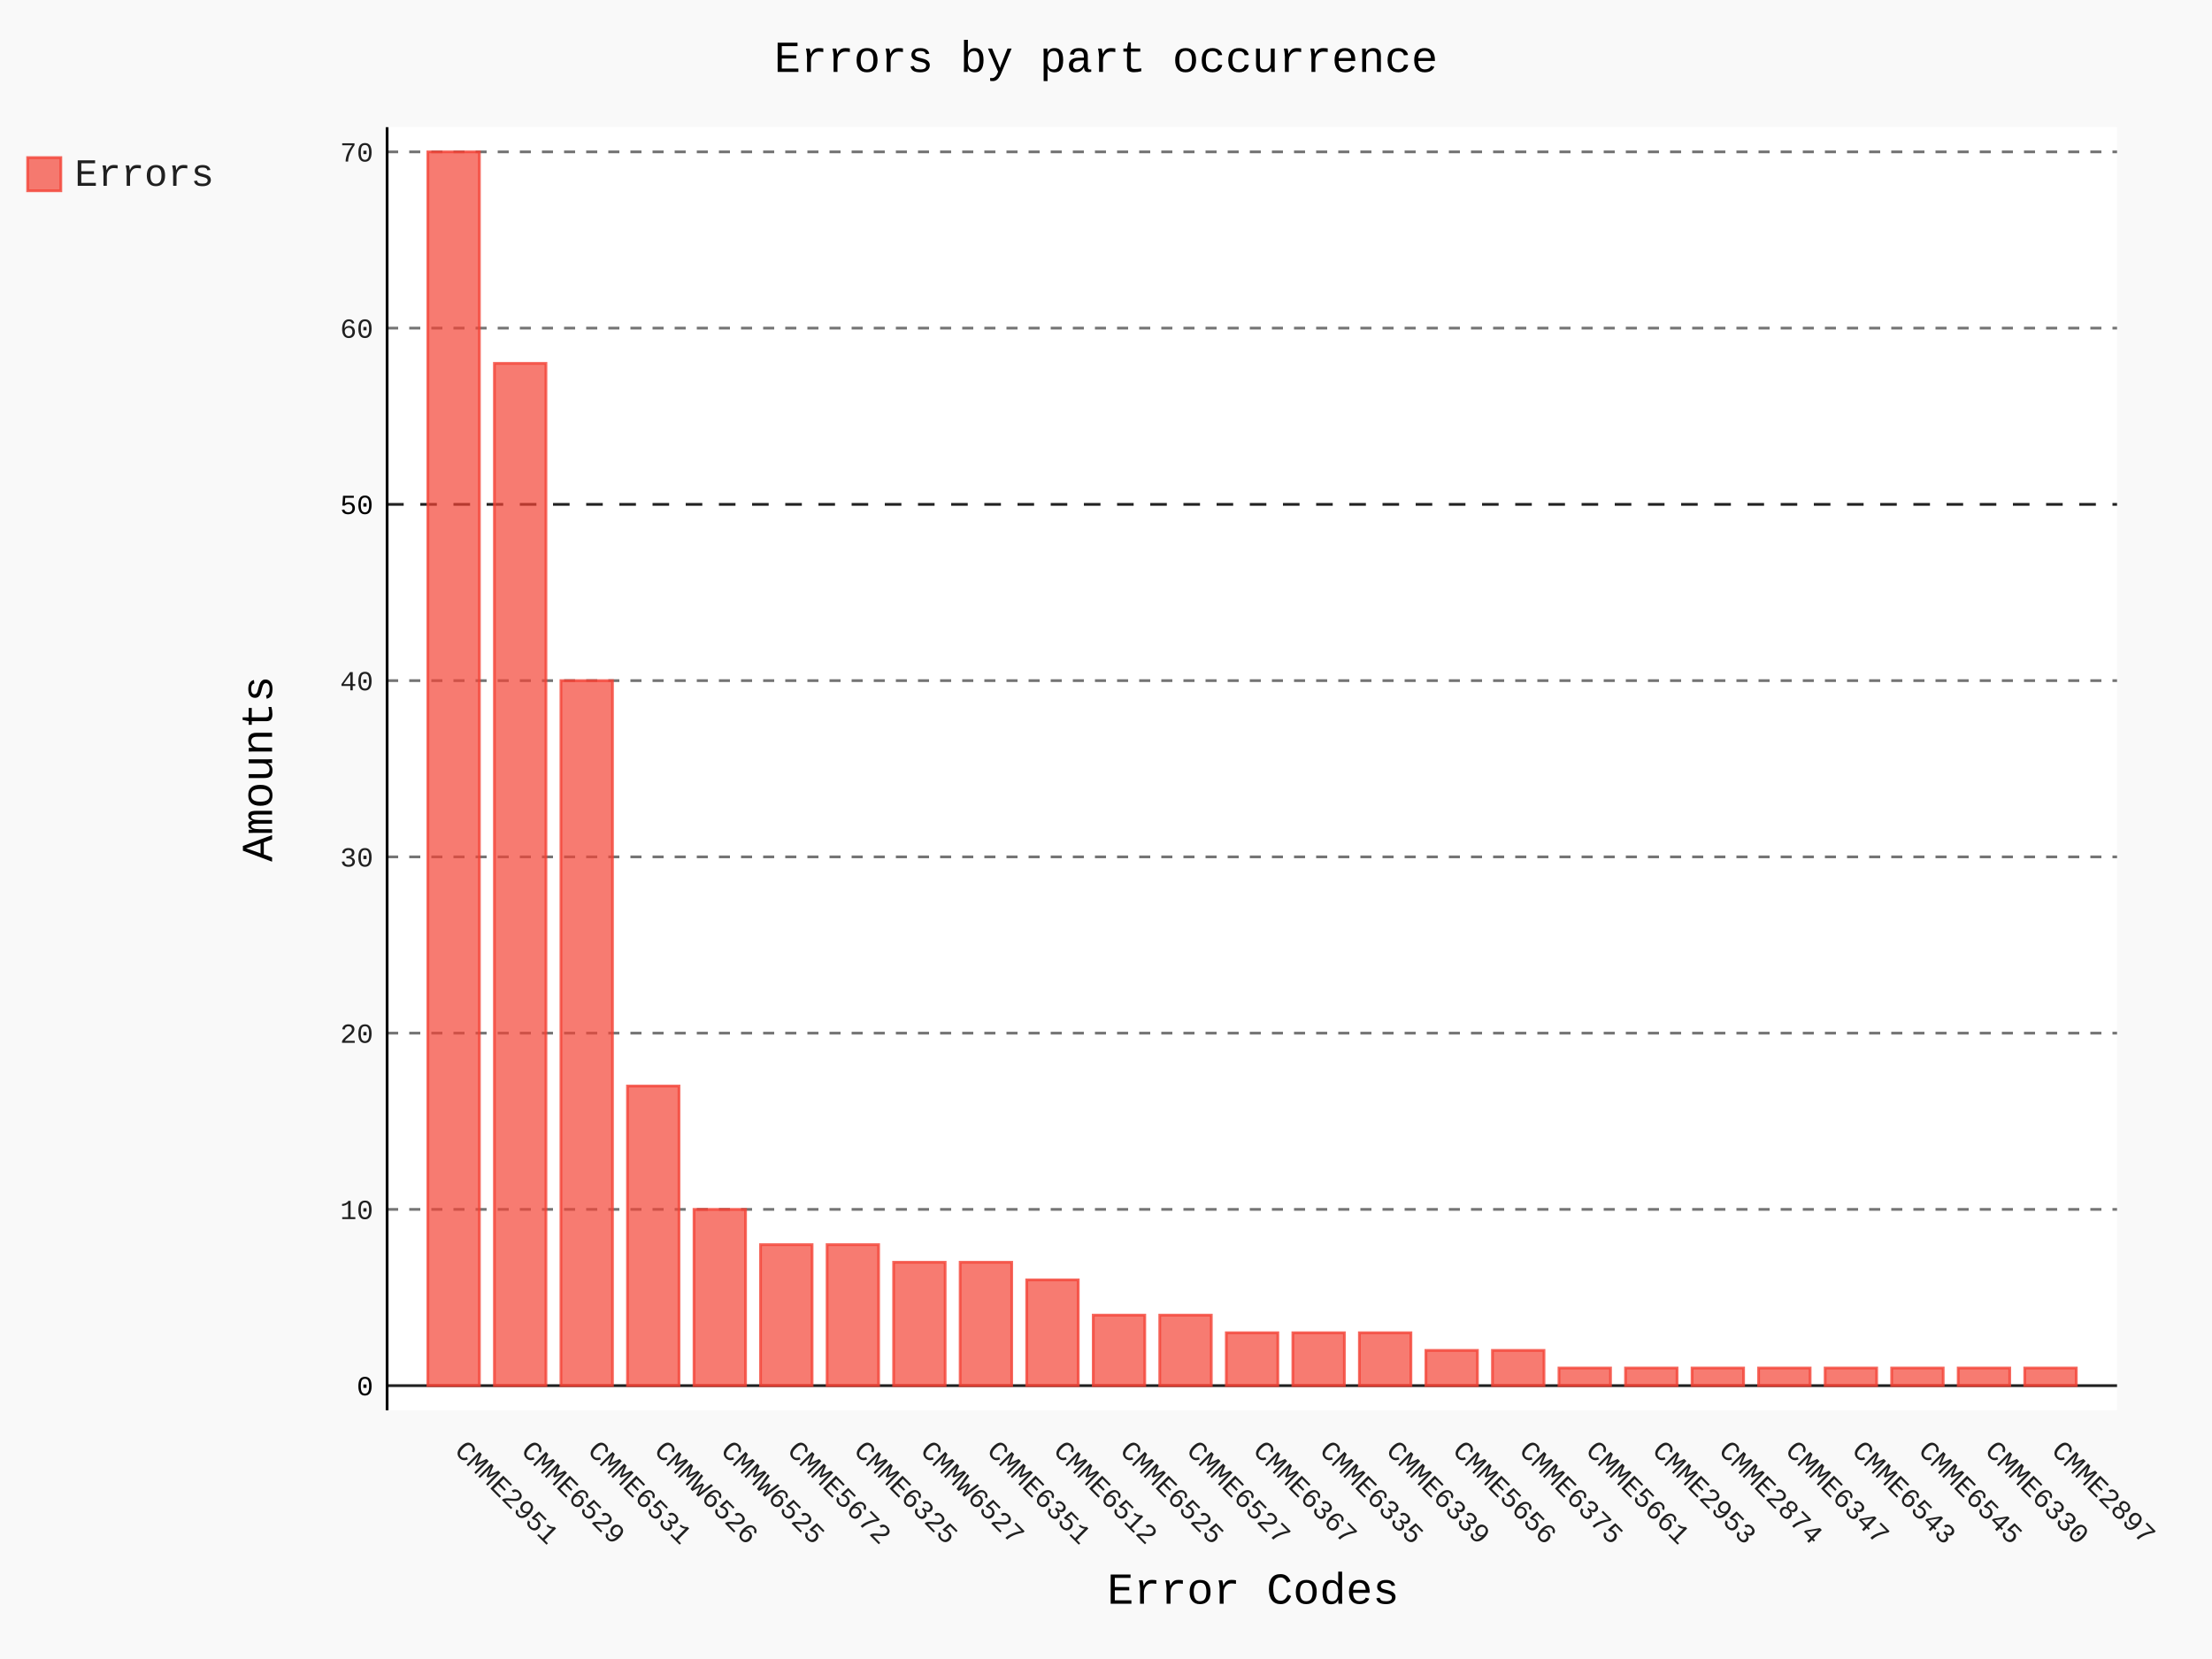
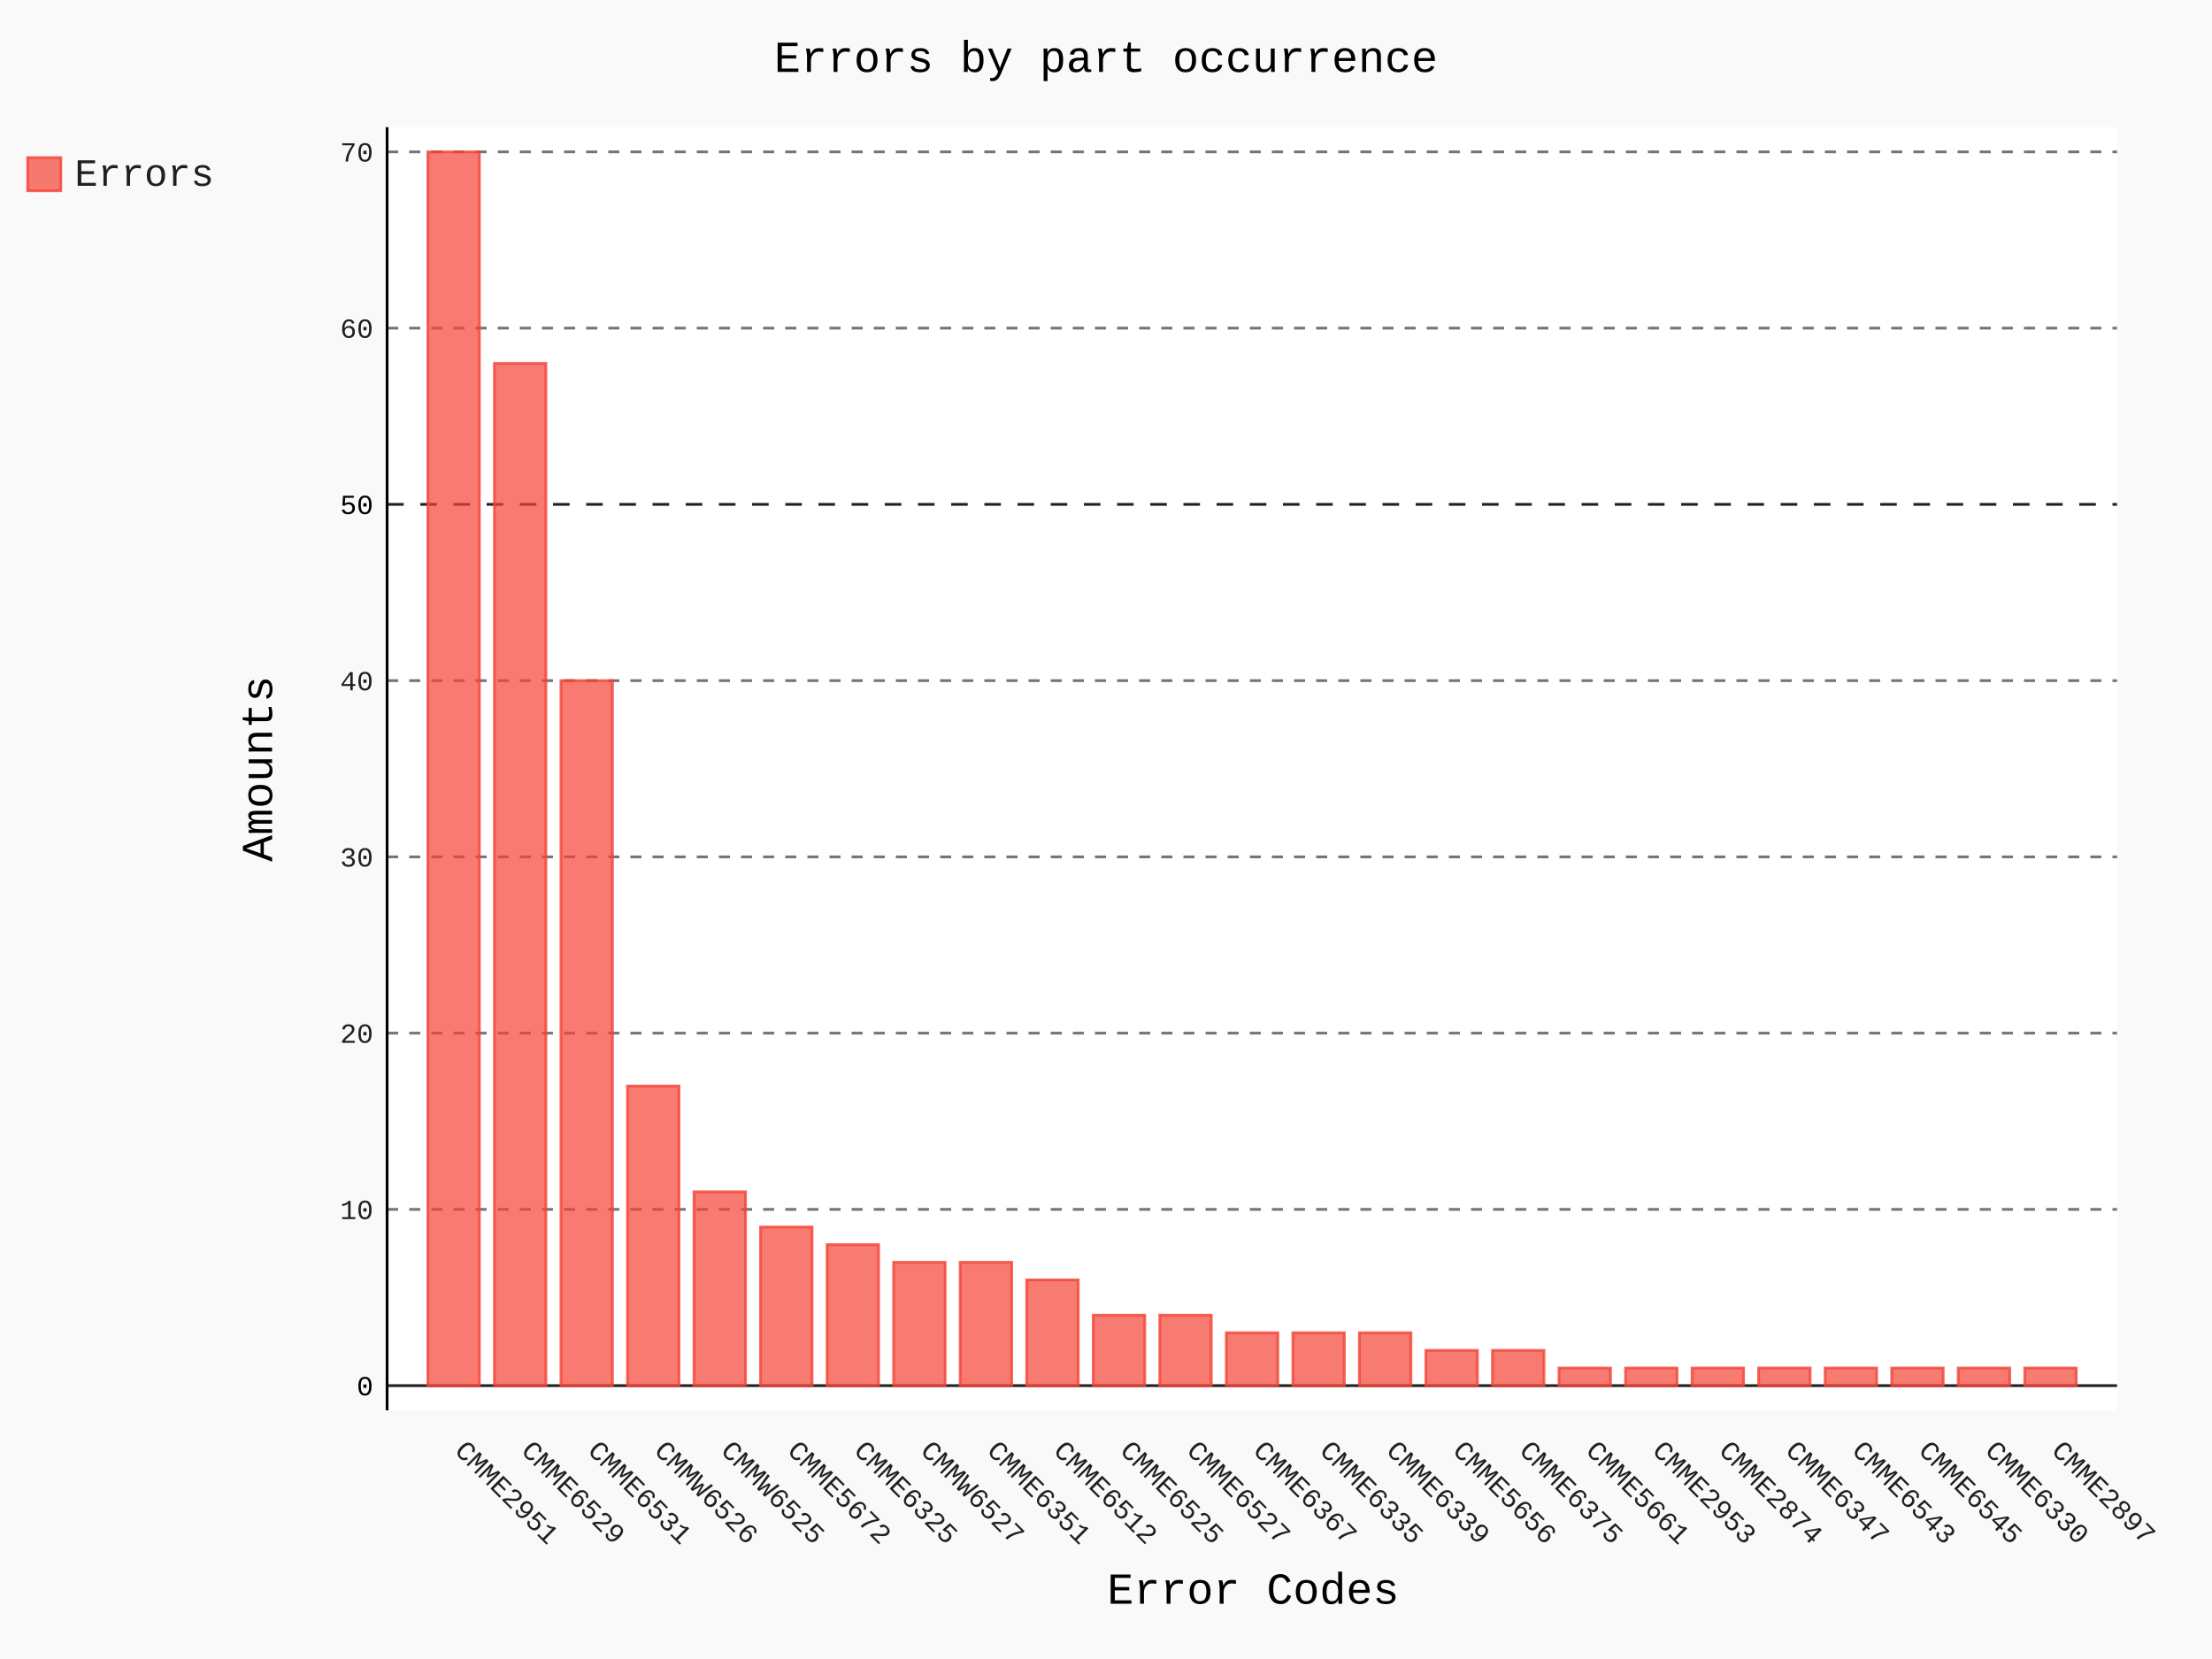
- <svg xmlns="http://www.w3.org/2000/svg" id="chart-d1a4506b-17d6-4789-88aa-86b984dab806" class="pygal-chart" viewBox="0 0 800 600">
+ <svg xmlns="http://www.w3.org/2000/svg" id="chart-32ee84de-b7f4-4480-b614-952046ca1046" class="pygal-chart" viewBox="0 0 800 600">
  <defs>
-     <style type="text/css">#chart-d1a4506b-17d6-4789-88aa-86b984dab806{-webkit-user-select:none;-webkit-font-smoothing:antialiased;font-family:Consolas,"Liberation Mono",Menlo,Courier,monospace}#chart-d1a4506b-17d6-4789-88aa-86b984dab806 .title{font-family:Consolas,"Liberation Mono",Menlo,Courier,monospace;font-size:16px}#chart-d1a4506b-17d6-4789-88aa-86b984dab806 .legends .legend text{font-family:Consolas,"Liberation Mono",Menlo,Courier,monospace;font-size:14px}#chart-d1a4506b-17d6-4789-88aa-86b984dab806 .axis text{font-family:Consolas,"Liberation Mono",Menlo,Courier,monospace;font-size:10px}#chart-d1a4506b-17d6-4789-88aa-86b984dab806 .axis text.major{font-family:Consolas,"Liberation Mono",Menlo,Courier,monospace;font-size:10px}#chart-d1a4506b-17d6-4789-88aa-86b984dab806 .text-overlay text.value{font-family:Consolas,"Liberation Mono",Menlo,Courier,monospace;font-size:16px}#chart-d1a4506b-17d6-4789-88aa-86b984dab806 .text-overlay text.label{font-family:Consolas,"Liberation Mono",Menlo,Courier,monospace;font-size:10px}#chart-d1a4506b-17d6-4789-88aa-86b984dab806 .tooltip{font-family:Consolas,"Liberation Mono",Menlo,Courier,monospace;font-size:14px}#chart-d1a4506b-17d6-4789-88aa-86b984dab806 text.no_data{font-family:Consolas,"Liberation Mono",Menlo,Courier,monospace;font-size:64px}
- #chart-d1a4506b-17d6-4789-88aa-86b984dab806{background-color:rgba(249,249,249,1)}#chart-d1a4506b-17d6-4789-88aa-86b984dab806 path,#chart-d1a4506b-17d6-4789-88aa-86b984dab806 line,#chart-d1a4506b-17d6-4789-88aa-86b984dab806 rect,#chart-d1a4506b-17d6-4789-88aa-86b984dab806 circle{-webkit-transition:150ms;-moz-transition:150ms;transition:150ms}#chart-d1a4506b-17d6-4789-88aa-86b984dab806 .graph &gt; .background{fill:rgba(249,249,249,1)}#chart-d1a4506b-17d6-4789-88aa-86b984dab806 .plot &gt; .background{fill:rgba(255,255,255,1)}#chart-d1a4506b-17d6-4789-88aa-86b984dab806 .graph{fill:rgba(0,0,0,.87)}#chart-d1a4506b-17d6-4789-88aa-86b984dab806 text.no_data{fill:rgba(0,0,0,1)}#chart-d1a4506b-17d6-4789-88aa-86b984dab806 .title{fill:rgba(0,0,0,1)}#chart-d1a4506b-17d6-4789-88aa-86b984dab806 .legends .legend text{fill:rgba(0,0,0,.87)}#chart-d1a4506b-17d6-4789-88aa-86b984dab806 .legends .legend:hover text{fill:rgba(0,0,0,1)}#chart-d1a4506b-17d6-4789-88aa-86b984dab806 .axis .line{stroke:rgba(0,0,0,1)}#chart-d1a4506b-17d6-4789-88aa-86b984dab806 .axis .guide.line{stroke:rgba(0,0,0,.54)}#chart-d1a4506b-17d6-4789-88aa-86b984dab806 .axis .major.line{stroke:rgba(0,0,0,.87)}#chart-d1a4506b-17d6-4789-88aa-86b984dab806 .axis text.major{fill:rgba(0,0,0,1)}#chart-d1a4506b-17d6-4789-88aa-86b984dab806 .axis.y .guides:hover .guide.line,#chart-d1a4506b-17d6-4789-88aa-86b984dab806 .line-graph .axis.x .guides:hover .guide.line,#chart-d1a4506b-17d6-4789-88aa-86b984dab806 .stackedline-graph .axis.x .guides:hover .guide.line,#chart-d1a4506b-17d6-4789-88aa-86b984dab806 .xy-graph .axis.x .guides:hover .guide.line{stroke:rgba(0,0,0,1)}#chart-d1a4506b-17d6-4789-88aa-86b984dab806 .axis .guides:hover text{fill:rgba(0,0,0,1)}#chart-d1a4506b-17d6-4789-88aa-86b984dab806 .reactive{fill-opacity:.7;stroke-opacity:.8}#chart-d1a4506b-17d6-4789-88aa-86b984dab806 .ci{stroke:rgba(0,0,0,.87)}#chart-d1a4506b-17d6-4789-88aa-86b984dab806 .reactive.active,#chart-d1a4506b-17d6-4789-88aa-86b984dab806 .active .reactive{fill-opacity:.8;stroke-opacity:.9;stroke-width:4}#chart-d1a4506b-17d6-4789-88aa-86b984dab806 .ci .reactive.active{stroke-width:1.5}#chart-d1a4506b-17d6-4789-88aa-86b984dab806 .series text{fill:rgba(0,0,0,1)}#chart-d1a4506b-17d6-4789-88aa-86b984dab806 .tooltip rect{fill:rgba(255,255,255,1);stroke:rgba(0,0,0,1);-webkit-transition:opacity 150ms;-moz-transition:opacity 150ms;transition:opacity 150ms}#chart-d1a4506b-17d6-4789-88aa-86b984dab806 .tooltip .label{fill:rgba(0,0,0,.87)}#chart-d1a4506b-17d6-4789-88aa-86b984dab806 .tooltip .label{fill:rgba(0,0,0,.87)}#chart-d1a4506b-17d6-4789-88aa-86b984dab806 .tooltip .legend{font-size:.8em;fill:rgba(0,0,0,.54)}#chart-d1a4506b-17d6-4789-88aa-86b984dab806 .tooltip .x_label{font-size:.6em;fill:rgba(0,0,0,1)}#chart-d1a4506b-17d6-4789-88aa-86b984dab806 .tooltip .xlink{font-size:.5em;text-decoration:underline}#chart-d1a4506b-17d6-4789-88aa-86b984dab806 .tooltip .value{font-size:1.5em}#chart-d1a4506b-17d6-4789-88aa-86b984dab806 .bound{font-size:.5em}#chart-d1a4506b-17d6-4789-88aa-86b984dab806 .max-value{font-size:.75em;fill:rgba(0,0,0,.54)}#chart-d1a4506b-17d6-4789-88aa-86b984dab806 .map-element{fill:rgba(255,255,255,1);stroke:rgba(0,0,0,.54) !important}#chart-d1a4506b-17d6-4789-88aa-86b984dab806 .map-element .reactive{fill-opacity:inherit;stroke-opacity:inherit}#chart-d1a4506b-17d6-4789-88aa-86b984dab806 .color-0,#chart-d1a4506b-17d6-4789-88aa-86b984dab806 .color-0 a:visited{stroke:#F44336;fill:#F44336}#chart-d1a4506b-17d6-4789-88aa-86b984dab806 .text-overlay .color-0 text{fill:black}
- #chart-d1a4506b-17d6-4789-88aa-86b984dab806 text.no_data{text-anchor:middle}#chart-d1a4506b-17d6-4789-88aa-86b984dab806 .guide.line{fill:none}#chart-d1a4506b-17d6-4789-88aa-86b984dab806 .centered{text-anchor:middle}#chart-d1a4506b-17d6-4789-88aa-86b984dab806 .title{text-anchor:middle}#chart-d1a4506b-17d6-4789-88aa-86b984dab806 .legends .legend text{fill-opacity:1}#chart-d1a4506b-17d6-4789-88aa-86b984dab806 .axis.x text{text-anchor:middle}#chart-d1a4506b-17d6-4789-88aa-86b984dab806 .axis.x:not(.web) text[transform]{text-anchor:start}#chart-d1a4506b-17d6-4789-88aa-86b984dab806 .axis.x:not(.web) text[transform].backwards{text-anchor:end}#chart-d1a4506b-17d6-4789-88aa-86b984dab806 .axis.y text{text-anchor:end}#chart-d1a4506b-17d6-4789-88aa-86b984dab806 .axis.y text[transform].backwards{text-anchor:start}#chart-d1a4506b-17d6-4789-88aa-86b984dab806 .axis.y2 text{text-anchor:start}#chart-d1a4506b-17d6-4789-88aa-86b984dab806 .axis.y2 text[transform].backwards{text-anchor:end}#chart-d1a4506b-17d6-4789-88aa-86b984dab806 .axis .guide.line{stroke-dasharray:4,4}#chart-d1a4506b-17d6-4789-88aa-86b984dab806 .axis .major.guide.line{stroke-dasharray:6,6}#chart-d1a4506b-17d6-4789-88aa-86b984dab806 .horizontal .axis.y .guide.line,#chart-d1a4506b-17d6-4789-88aa-86b984dab806 .horizontal .axis.y2 .guide.line,#chart-d1a4506b-17d6-4789-88aa-86b984dab806 .vertical .axis.x .guide.line{opacity:0}#chart-d1a4506b-17d6-4789-88aa-86b984dab806 .horizontal .axis.always_show .guide.line,#chart-d1a4506b-17d6-4789-88aa-86b984dab806 .vertical .axis.always_show .guide.line{opacity:1 !important}#chart-d1a4506b-17d6-4789-88aa-86b984dab806 .axis.y .guides:hover .guide.line,#chart-d1a4506b-17d6-4789-88aa-86b984dab806 .axis.y2 .guides:hover .guide.line,#chart-d1a4506b-17d6-4789-88aa-86b984dab806 .axis.x .guides:hover .guide.line{opacity:1}#chart-d1a4506b-17d6-4789-88aa-86b984dab806 .axis .guides:hover text{opacity:1}#chart-d1a4506b-17d6-4789-88aa-86b984dab806 .nofill{fill:none}#chart-d1a4506b-17d6-4789-88aa-86b984dab806 .subtle-fill{fill-opacity:.2}#chart-d1a4506b-17d6-4789-88aa-86b984dab806 .dot{stroke-width:1px;fill-opacity:1}#chart-d1a4506b-17d6-4789-88aa-86b984dab806 .dot.active{stroke-width:5px}#chart-d1a4506b-17d6-4789-88aa-86b984dab806 .dot.negative{fill:transparent}#chart-d1a4506b-17d6-4789-88aa-86b984dab806 text,#chart-d1a4506b-17d6-4789-88aa-86b984dab806 tspan{stroke:none !important}#chart-d1a4506b-17d6-4789-88aa-86b984dab806 .series text.active{opacity:1}#chart-d1a4506b-17d6-4789-88aa-86b984dab806 .tooltip rect{fill-opacity:.95;stroke-width:.5}#chart-d1a4506b-17d6-4789-88aa-86b984dab806 .tooltip text{fill-opacity:1}#chart-d1a4506b-17d6-4789-88aa-86b984dab806 .showable{visibility:hidden}#chart-d1a4506b-17d6-4789-88aa-86b984dab806 .showable.shown{visibility:visible}#chart-d1a4506b-17d6-4789-88aa-86b984dab806 .gauge-background{fill:rgba(229,229,229,1);stroke:none}#chart-d1a4506b-17d6-4789-88aa-86b984dab806 .bg-lines{stroke:rgba(249,249,249,1);stroke-width:2px}</style>
+     <style type="text/css">#chart-32ee84de-b7f4-4480-b614-952046ca1046{-webkit-user-select:none;-webkit-font-smoothing:antialiased;font-family:Consolas,"Liberation Mono",Menlo,Courier,monospace}#chart-32ee84de-b7f4-4480-b614-952046ca1046 .title{font-family:Consolas,"Liberation Mono",Menlo,Courier,monospace;font-size:16px}#chart-32ee84de-b7f4-4480-b614-952046ca1046 .legends .legend text{font-family:Consolas,"Liberation Mono",Menlo,Courier,monospace;font-size:14px}#chart-32ee84de-b7f4-4480-b614-952046ca1046 .axis text{font-family:Consolas,"Liberation Mono",Menlo,Courier,monospace;font-size:10px}#chart-32ee84de-b7f4-4480-b614-952046ca1046 .axis text.major{font-family:Consolas,"Liberation Mono",Menlo,Courier,monospace;font-size:10px}#chart-32ee84de-b7f4-4480-b614-952046ca1046 .text-overlay text.value{font-family:Consolas,"Liberation Mono",Menlo,Courier,monospace;font-size:16px}#chart-32ee84de-b7f4-4480-b614-952046ca1046 .text-overlay text.label{font-family:Consolas,"Liberation Mono",Menlo,Courier,monospace;font-size:10px}#chart-32ee84de-b7f4-4480-b614-952046ca1046 .tooltip{font-family:Consolas,"Liberation Mono",Menlo,Courier,monospace;font-size:14px}#chart-32ee84de-b7f4-4480-b614-952046ca1046 text.no_data{font-family:Consolas,"Liberation Mono",Menlo,Courier,monospace;font-size:64px}
+ #chart-32ee84de-b7f4-4480-b614-952046ca1046{background-color:rgba(249,249,249,1)}#chart-32ee84de-b7f4-4480-b614-952046ca1046 path,#chart-32ee84de-b7f4-4480-b614-952046ca1046 line,#chart-32ee84de-b7f4-4480-b614-952046ca1046 rect,#chart-32ee84de-b7f4-4480-b614-952046ca1046 circle{-webkit-transition:150ms;-moz-transition:150ms;transition:150ms}#chart-32ee84de-b7f4-4480-b614-952046ca1046 .graph &gt; .background{fill:rgba(249,249,249,1)}#chart-32ee84de-b7f4-4480-b614-952046ca1046 .plot &gt; .background{fill:rgba(255,255,255,1)}#chart-32ee84de-b7f4-4480-b614-952046ca1046 .graph{fill:rgba(0,0,0,.87)}#chart-32ee84de-b7f4-4480-b614-952046ca1046 text.no_data{fill:rgba(0,0,0,1)}#chart-32ee84de-b7f4-4480-b614-952046ca1046 .title{fill:rgba(0,0,0,1)}#chart-32ee84de-b7f4-4480-b614-952046ca1046 .legends .legend text{fill:rgba(0,0,0,.87)}#chart-32ee84de-b7f4-4480-b614-952046ca1046 .legends .legend:hover text{fill:rgba(0,0,0,1)}#chart-32ee84de-b7f4-4480-b614-952046ca1046 .axis .line{stroke:rgba(0,0,0,1)}#chart-32ee84de-b7f4-4480-b614-952046ca1046 .axis .guide.line{stroke:rgba(0,0,0,.54)}#chart-32ee84de-b7f4-4480-b614-952046ca1046 .axis .major.line{stroke:rgba(0,0,0,.87)}#chart-32ee84de-b7f4-4480-b614-952046ca1046 .axis text.major{fill:rgba(0,0,0,1)}#chart-32ee84de-b7f4-4480-b614-952046ca1046 .axis.y .guides:hover .guide.line,#chart-32ee84de-b7f4-4480-b614-952046ca1046 .line-graph .axis.x .guides:hover .guide.line,#chart-32ee84de-b7f4-4480-b614-952046ca1046 .stackedline-graph .axis.x .guides:hover .guide.line,#chart-32ee84de-b7f4-4480-b614-952046ca1046 .xy-graph .axis.x .guides:hover .guide.line{stroke:rgba(0,0,0,1)}#chart-32ee84de-b7f4-4480-b614-952046ca1046 .axis .guides:hover text{fill:rgba(0,0,0,1)}#chart-32ee84de-b7f4-4480-b614-952046ca1046 .reactive{fill-opacity:.7;stroke-opacity:.8}#chart-32ee84de-b7f4-4480-b614-952046ca1046 .ci{stroke:rgba(0,0,0,.87)}#chart-32ee84de-b7f4-4480-b614-952046ca1046 .reactive.active,#chart-32ee84de-b7f4-4480-b614-952046ca1046 .active .reactive{fill-opacity:.8;stroke-opacity:.9;stroke-width:4}#chart-32ee84de-b7f4-4480-b614-952046ca1046 .ci .reactive.active{stroke-width:1.5}#chart-32ee84de-b7f4-4480-b614-952046ca1046 .series text{fill:rgba(0,0,0,1)}#chart-32ee84de-b7f4-4480-b614-952046ca1046 .tooltip rect{fill:rgba(255,255,255,1);stroke:rgba(0,0,0,1);-webkit-transition:opacity 150ms;-moz-transition:opacity 150ms;transition:opacity 150ms}#chart-32ee84de-b7f4-4480-b614-952046ca1046 .tooltip .label{fill:rgba(0,0,0,.87)}#chart-32ee84de-b7f4-4480-b614-952046ca1046 .tooltip .label{fill:rgba(0,0,0,.87)}#chart-32ee84de-b7f4-4480-b614-952046ca1046 .tooltip .legend{font-size:.8em;fill:rgba(0,0,0,.54)}#chart-32ee84de-b7f4-4480-b614-952046ca1046 .tooltip .x_label{font-size:.6em;fill:rgba(0,0,0,1)}#chart-32ee84de-b7f4-4480-b614-952046ca1046 .tooltip .xlink{font-size:.5em;text-decoration:underline}#chart-32ee84de-b7f4-4480-b614-952046ca1046 .tooltip .value{font-size:1.5em}#chart-32ee84de-b7f4-4480-b614-952046ca1046 .bound{font-size:.5em}#chart-32ee84de-b7f4-4480-b614-952046ca1046 .max-value{font-size:.75em;fill:rgba(0,0,0,.54)}#chart-32ee84de-b7f4-4480-b614-952046ca1046 .map-element{fill:rgba(255,255,255,1);stroke:rgba(0,0,0,.54) !important}#chart-32ee84de-b7f4-4480-b614-952046ca1046 .map-element .reactive{fill-opacity:inherit;stroke-opacity:inherit}#chart-32ee84de-b7f4-4480-b614-952046ca1046 .color-0,#chart-32ee84de-b7f4-4480-b614-952046ca1046 .color-0 a:visited{stroke:#F44336;fill:#F44336}#chart-32ee84de-b7f4-4480-b614-952046ca1046 .text-overlay .color-0 text{fill:black}
+ #chart-32ee84de-b7f4-4480-b614-952046ca1046 text.no_data{text-anchor:middle}#chart-32ee84de-b7f4-4480-b614-952046ca1046 .guide.line{fill:none}#chart-32ee84de-b7f4-4480-b614-952046ca1046 .centered{text-anchor:middle}#chart-32ee84de-b7f4-4480-b614-952046ca1046 .title{text-anchor:middle}#chart-32ee84de-b7f4-4480-b614-952046ca1046 .legends .legend text{fill-opacity:1}#chart-32ee84de-b7f4-4480-b614-952046ca1046 .axis.x text{text-anchor:middle}#chart-32ee84de-b7f4-4480-b614-952046ca1046 .axis.x:not(.web) text[transform]{text-anchor:start}#chart-32ee84de-b7f4-4480-b614-952046ca1046 .axis.x:not(.web) text[transform].backwards{text-anchor:end}#chart-32ee84de-b7f4-4480-b614-952046ca1046 .axis.y text{text-anchor:end}#chart-32ee84de-b7f4-4480-b614-952046ca1046 .axis.y text[transform].backwards{text-anchor:start}#chart-32ee84de-b7f4-4480-b614-952046ca1046 .axis.y2 text{text-anchor:start}#chart-32ee84de-b7f4-4480-b614-952046ca1046 .axis.y2 text[transform].backwards{text-anchor:end}#chart-32ee84de-b7f4-4480-b614-952046ca1046 .axis .guide.line{stroke-dasharray:4,4}#chart-32ee84de-b7f4-4480-b614-952046ca1046 .axis .major.guide.line{stroke-dasharray:6,6}#chart-32ee84de-b7f4-4480-b614-952046ca1046 .horizontal .axis.y .guide.line,#chart-32ee84de-b7f4-4480-b614-952046ca1046 .horizontal .axis.y2 .guide.line,#chart-32ee84de-b7f4-4480-b614-952046ca1046 .vertical .axis.x .guide.line{opacity:0}#chart-32ee84de-b7f4-4480-b614-952046ca1046 .horizontal .axis.always_show .guide.line,#chart-32ee84de-b7f4-4480-b614-952046ca1046 .vertical .axis.always_show .guide.line{opacity:1 !important}#chart-32ee84de-b7f4-4480-b614-952046ca1046 .axis.y .guides:hover .guide.line,#chart-32ee84de-b7f4-4480-b614-952046ca1046 .axis.y2 .guides:hover .guide.line,#chart-32ee84de-b7f4-4480-b614-952046ca1046 .axis.x .guides:hover .guide.line{opacity:1}#chart-32ee84de-b7f4-4480-b614-952046ca1046 .axis .guides:hover text{opacity:1}#chart-32ee84de-b7f4-4480-b614-952046ca1046 .nofill{fill:none}#chart-32ee84de-b7f4-4480-b614-952046ca1046 .subtle-fill{fill-opacity:.2}#chart-32ee84de-b7f4-4480-b614-952046ca1046 .dot{stroke-width:1px;fill-opacity:1}#chart-32ee84de-b7f4-4480-b614-952046ca1046 .dot.active{stroke-width:5px}#chart-32ee84de-b7f4-4480-b614-952046ca1046 .dot.negative{fill:transparent}#chart-32ee84de-b7f4-4480-b614-952046ca1046 text,#chart-32ee84de-b7f4-4480-b614-952046ca1046 tspan{stroke:none !important}#chart-32ee84de-b7f4-4480-b614-952046ca1046 .series text.active{opacity:1}#chart-32ee84de-b7f4-4480-b614-952046ca1046 .tooltip rect{fill-opacity:.95;stroke-width:.5}#chart-32ee84de-b7f4-4480-b614-952046ca1046 .tooltip text{fill-opacity:1}#chart-32ee84de-b7f4-4480-b614-952046ca1046 .showable{visibility:hidden}#chart-32ee84de-b7f4-4480-b614-952046ca1046 .showable.shown{visibility:visible}#chart-32ee84de-b7f4-4480-b614-952046ca1046 .gauge-background{fill:rgba(229,229,229,1);stroke:none}#chart-32ee84de-b7f4-4480-b614-952046ca1046 .bg-lines{stroke:rgba(249,249,249,1);stroke-width:2px}</style>
  </defs>
  <g class="graph bar-graph vertical">
    <rect class="background" height="600" width="800" x="0" y="0" />
    <g class="plot" transform="translate(140, 46)">
      <rect class="background" height="464.059" width="625.659" x="0" y="0" />
      <g class="axis y always_show">
        <g class="guides">
          <path class="axis major line" d="M0 455.135 h625.659" />
          <text class="major" x="-5" y="458.635">0</text>
        </g>
        <g class="guides">
          <path class="guide line" d="M0 391.39 h625.659" />
          <text class="" x="-5" y="394.89">10</text>
        </g>
        <g class="guides">
          <path class="guide line" d="M0 327.646 h625.659" />
          <text class="" x="-5" y="331.146">20</text>
        </g>
        <g class="guides">
          <path class="guide line" d="M0 263.902 h625.659" />
          <text class="" x="-5" y="267.402">30</text>
        </g>
        <g class="guides">
          <path class="guide line" d="M0 200.157 h625.659" />
          <text class="" x="-5" y="203.657">40</text>
        </g>
        <g class="guides">
          <path class="major guide line" d="M0 136.413 h625.659" />
          <text class="major" x="-5" y="139.913">50</text>
        </g>
        <g class="guides">
          <path class="guide line" d="M0 72.669 h625.659" />
          <text class="" x="-5" y="76.169">60</text>
        </g>
        <g class="guides">
          <path class="guide line" d="M0 8.924 h625.659" />
          <text class="" x="-5" y="12.424">70</text>
        </g>
      </g>
      <g class="axis x">
        <path class="line" d="M0 0 v464.059" />
        <g class="guides">
          <path class="guide line" d="M24.064 0 v464.059" />
          <text class="" x="24.064" y="479.059" transform="rotate(45 24.0638 479.0589)">CMME2951</text>
        </g>
        <g class="guides">
          <path class="guide line" d="M48.128 0 v464.059" />
          <text class="" x="48.128" y="479.059" transform="rotate(45 48.12761 479.0589)">CMME6529</text>
        </g>
        <g class="guides">
          <path class="guide line" d="M72.191 0 v464.059" />
          <text class="" x="72.191" y="479.059" transform="rotate(45 72.19141 479.0589)">CMME6531</text>
        </g>
        <g class="guides">
          <path class="guide line" d="M96.255 0 v464.059" />
          <text class="" x="96.255" y="479.059" transform="rotate(45 96.25521 479.0589)">CMMW6526</text>
        </g>
        <g class="guides">
          <path class="guide line" d="M120.319 0 v464.059" />
          <text class="" x="120.319" y="479.059" transform="rotate(45 120.319 479.0589)">CMMW6525</text>
        </g>
        <g class="guides">
          <path class="guide line" d="M144.383 0 v464.059" />
          <text class="" x="144.383" y="479.059" transform="rotate(45 144.3828 479.0589)">CMME5672</text>
        </g>
        <g class="guides">
          <path class="guide line" d="M168.447 0 v464.059" />
          <text class="" x="168.447" y="479.059" transform="rotate(45 168.4466 479.0589)">CMME6325</text>
        </g>
        <g class="guides">
          <path class="guide line" d="M192.51 0 v464.059" />
          <text class="" x="192.51" y="479.059" transform="rotate(45 192.5104 479.0589)">CMMW6527</text>
        </g>
        <g class="guides">
          <path class="guide line" d="M216.574 0 v464.059" />
          <text class="" x="216.574" y="479.059" transform="rotate(45 216.5742 479.0589)">CMME6351</text>
        </g>
        <g class="guides">
          <path class="guide line" d="M240.638 0 v464.059" />
          <text class="" x="240.638" y="479.059" transform="rotate(45 240.638 479.0589)">CMME6512</text>
        </g>
        <g class="guides">
          <path class="guide line" d="M264.702 0 v464.059" />
          <text class="" x="264.702" y="479.059" transform="rotate(45 264.7018 479.0589)">CMME6525</text>
        </g>
        <g class="guides">
          <path class="guide line" d="M288.766 0 v464.059" />
          <text class="" x="288.766" y="479.059" transform="rotate(45 288.7656 479.0589)">CMME6527</text>
        </g>
        <g class="guides">
          <path class="guide line" d="M312.829 0 v464.059" />
          <text class="" x="312.829" y="479.059" transform="rotate(45 312.8294 479.0589)">CMME6367</text>
        </g>
        <g class="guides">
          <path class="guide line" d="M336.893 0 v464.059" />
          <text class="" x="336.893" y="479.059" transform="rotate(45 336.8932 479.0589)">CMME6335</text>
        </g>
        <g class="guides">
          <path class="guide line" d="M360.957 0 v464.059" />
          <text class="" x="360.957" y="479.059" transform="rotate(45 360.957 479.0589)">CMME6339</text>
        </g>
        <g class="guides">
          <path class="guide line" d="M385.021 0 v464.059" />
          <text class="" x="385.021" y="479.059" transform="rotate(45 385.0208 479.0589)">CMME5656</text>
        </g>
        <g class="guides">
          <path class="guide line" d="M409.085 0 v464.059" />
          <text class="" x="409.085" y="479.059" transform="rotate(45 409.0846 479.0589)">CMME6375</text>
        </g>
        <g class="guides">
          <path class="guide line" d="M433.148 0 v464.059" />
          <text class="" x="433.148" y="479.059" transform="rotate(45 433.1485 479.0589)">CMME5661</text>
        </g>
        <g class="guides">
          <path class="guide line" d="M457.212 0 v464.059" />
          <text class="" x="457.212" y="479.059" transform="rotate(45 457.2123 479.0589)">CMME2953</text>
        </g>
        <g class="guides">
          <path class="guide line" d="M481.276 0 v464.059" />
          <text class="" x="481.276" y="479.059" transform="rotate(45 481.2761 479.0589)">CMME2874</text>
        </g>
        <g class="guides">
          <path class="guide line" d="M505.34 0 v464.059" />
          <text class="" x="505.34" y="479.059" transform="rotate(45 505.3399 479.0589)">CMME6347</text>
        </g>
        <g class="guides">
          <path class="guide line" d="M529.404 0 v464.059" />
          <text class="" x="529.404" y="479.059" transform="rotate(45 529.4037 479.0589)">CMME6543</text>
        </g>
        <g class="guides">
          <path class="guide line" d="M553.467 0 v464.059" />
          <text class="" x="553.467" y="479.059" transform="rotate(45 553.4675 479.0589)">CMME6545</text>
        </g>
        <g class="guides">
          <path class="guide line" d="M577.531 0 v464.059" />
          <text class="" x="577.531" y="479.059" transform="rotate(45 577.5313 479.0589)">CMME6330</text>
        </g>
        <g class="guides">
          <path class="guide line" d="M601.595 0 v464.059" />
          <text class="" x="601.595" y="479.059" transform="rotate(45 601.5951 479.0589)">CMME2897</text>
        </g>
      </g>
      <g class="series serie-0 color-0">
        <g class="bars">
          <g class="bar">
            <rect class="rect reactive tooltip-trigger" height="446.21" rx="0" ry="0" width="18.635" x="14.746" y="8.924" />
          </g>
          <g class="bar">
            <rect class="rect reactive tooltip-trigger" height="369.717" rx="0" ry="0" width="18.635" x="38.81" y="85.417" />
          </g>
          <g class="bar">
            <rect class="rect reactive tooltip-trigger" height="254.977" rx="0" ry="0" width="18.635" x="62.874" y="200.157" />
          </g>
          <g class="bar">
            <rect class="rect reactive tooltip-trigger" height="108.365" rx="0" ry="0" width="18.635" x="86.938" y="346.769" />
          </g>
          <g class="bar">
-             <rect class="rect reactive tooltip-trigger" height="63.744" rx="0" ry="0" width="18.635" x="111.002" y="391.39" />
-           </g>
-           <g class="bar">
-             <rect class="rect reactive tooltip-trigger" height="50.995" rx="0" ry="0" width="18.635" x="135.065" y="404.139" />
+             <rect class="rect reactive tooltip-trigger" height="70.119" rx="0" ry="0" width="18.635" x="111.002" y="385.016" />
+           </g>
+           <g class="bar">
+             <rect class="rect reactive tooltip-trigger" height="57.37" rx="0" ry="0" width="18.635" x="135.065" y="397.765" />
          </g>
          <g class="bar">
            <rect class="rect reactive tooltip-trigger" height="50.995" rx="0" ry="0" width="18.635" x="159.129" y="404.139" />
          </g>
          <g class="bar">
            <rect class="rect reactive tooltip-trigger" height="44.621" rx="0" ry="0" width="18.635" x="183.193" y="410.514" />
          </g>
          <g class="bar">
            <rect class="rect reactive tooltip-trigger" height="44.621" rx="0" ry="0" width="18.635" x="207.257" y="410.514" />
          </g>
          <g class="bar">
            <rect class="rect reactive tooltip-trigger" height="38.247" rx="0" ry="0" width="18.635" x="231.321" y="416.888" />
          </g>
          <g class="bar">
            <rect class="rect reactive tooltip-trigger" height="25.498" rx="0" ry="0" width="18.635" x="255.384" y="429.637" />
          </g>
          <g class="bar">
            <rect class="rect reactive tooltip-trigger" height="25.498" rx="0" ry="0" width="18.635" x="279.448" y="429.637" />
          </g>
          <g class="bar">
            <rect class="rect reactive tooltip-trigger" height="19.123" rx="0" ry="0" width="18.635" x="303.512" y="436.011" />
          </g>
          <g class="bar">
            <rect class="rect reactive tooltip-trigger" height="19.123" rx="0" ry="0" width="18.635" x="327.576" y="436.011" />
          </g>
          <g class="bar">
            <rect class="rect reactive tooltip-trigger" height="19.123" rx="0" ry="0" width="18.635" x="351.64" y="436.011" />
          </g>
          <g class="bar">
            <rect class="rect reactive tooltip-trigger" height="12.749" rx="0" ry="0" width="18.635" x="375.703" y="442.386" />
          </g>
          <g class="bar">
            <rect class="rect reactive tooltip-trigger" height="12.749" rx="0" ry="0" width="18.635" x="399.767" y="442.386" />
          </g>
          <g class="bar">
            <rect class="rect reactive tooltip-trigger" height="6.374" rx="0" ry="0" width="18.635" x="423.831" y="448.76" />
          </g>
          <g class="bar">
            <rect class="rect reactive tooltip-trigger" height="6.374" rx="0" ry="0" width="18.635" x="447.895" y="448.76" />
          </g>
          <g class="bar">
            <rect class="rect reactive tooltip-trigger" height="6.374" rx="0" ry="0" width="18.635" x="471.959" y="448.76" />
          </g>
          <g class="bar">
            <rect class="rect reactive tooltip-trigger" height="6.374" rx="0" ry="0" width="18.635" x="496.022" y="448.76" />
          </g>
          <g class="bar">
            <rect class="rect reactive tooltip-trigger" height="6.374" rx="0" ry="0" width="18.635" x="520.086" y="448.76" />
          </g>
          <g class="bar">
            <rect class="rect reactive tooltip-trigger" height="6.374" rx="0" ry="0" width="18.635" x="544.15" y="448.76" />
          </g>
          <g class="bar">
            <rect class="rect reactive tooltip-trigger" height="6.374" rx="0" ry="0" width="18.635" x="568.214" y="448.76" />
          </g>
          <g class="bar">
            <rect class="rect reactive tooltip-trigger" height="6.374" rx="0" ry="0" width="18.635" x="592.278" y="448.76" />
          </g>
        </g>
      </g>
    </g>
    <g class="titles">
      <text class="title plot_title" x="400.0" y="26">Errors by part occurrence</text>
      <text class="title" x="453.229" y="580.0">Error Codes</text>
      <text class="title" x="72.4" y="304.029" transform="rotate(-90 72.4 278.0294)">Amounts</text>
    </g>
    <g class="plot overlay" transform="translate(140, 46)">
      <g class="series serie-0 color-0" />
    </g>
    <g class="plot text-overlay" transform="translate(140, 46)">
      <g class="series serie-0 color-0" />
    </g>
    <g class="plot tooltip-overlay" transform="translate(140, 46)">
      <g class="tooltip" style="opacity: 0" transform="translate(0 0)">
        <rect class="tooltip-box" height="0" rx="0" ry="0" width="0" />
        <g class="text" />
      </g>
    </g>
    <g class="legends" transform="translate(10, 56)">
      <g class="legend reactive activate-serie" id="activate-serie-0">
        <rect class="color-0 reactive" height="12" width="12" x="0.0" y="1.0" />
        <text x="17.0" y="11.2">Errors</text>
      </g>
    </g>
    <g class="legends" transform="translate(776, 56)" />
  </g>
</svg>
